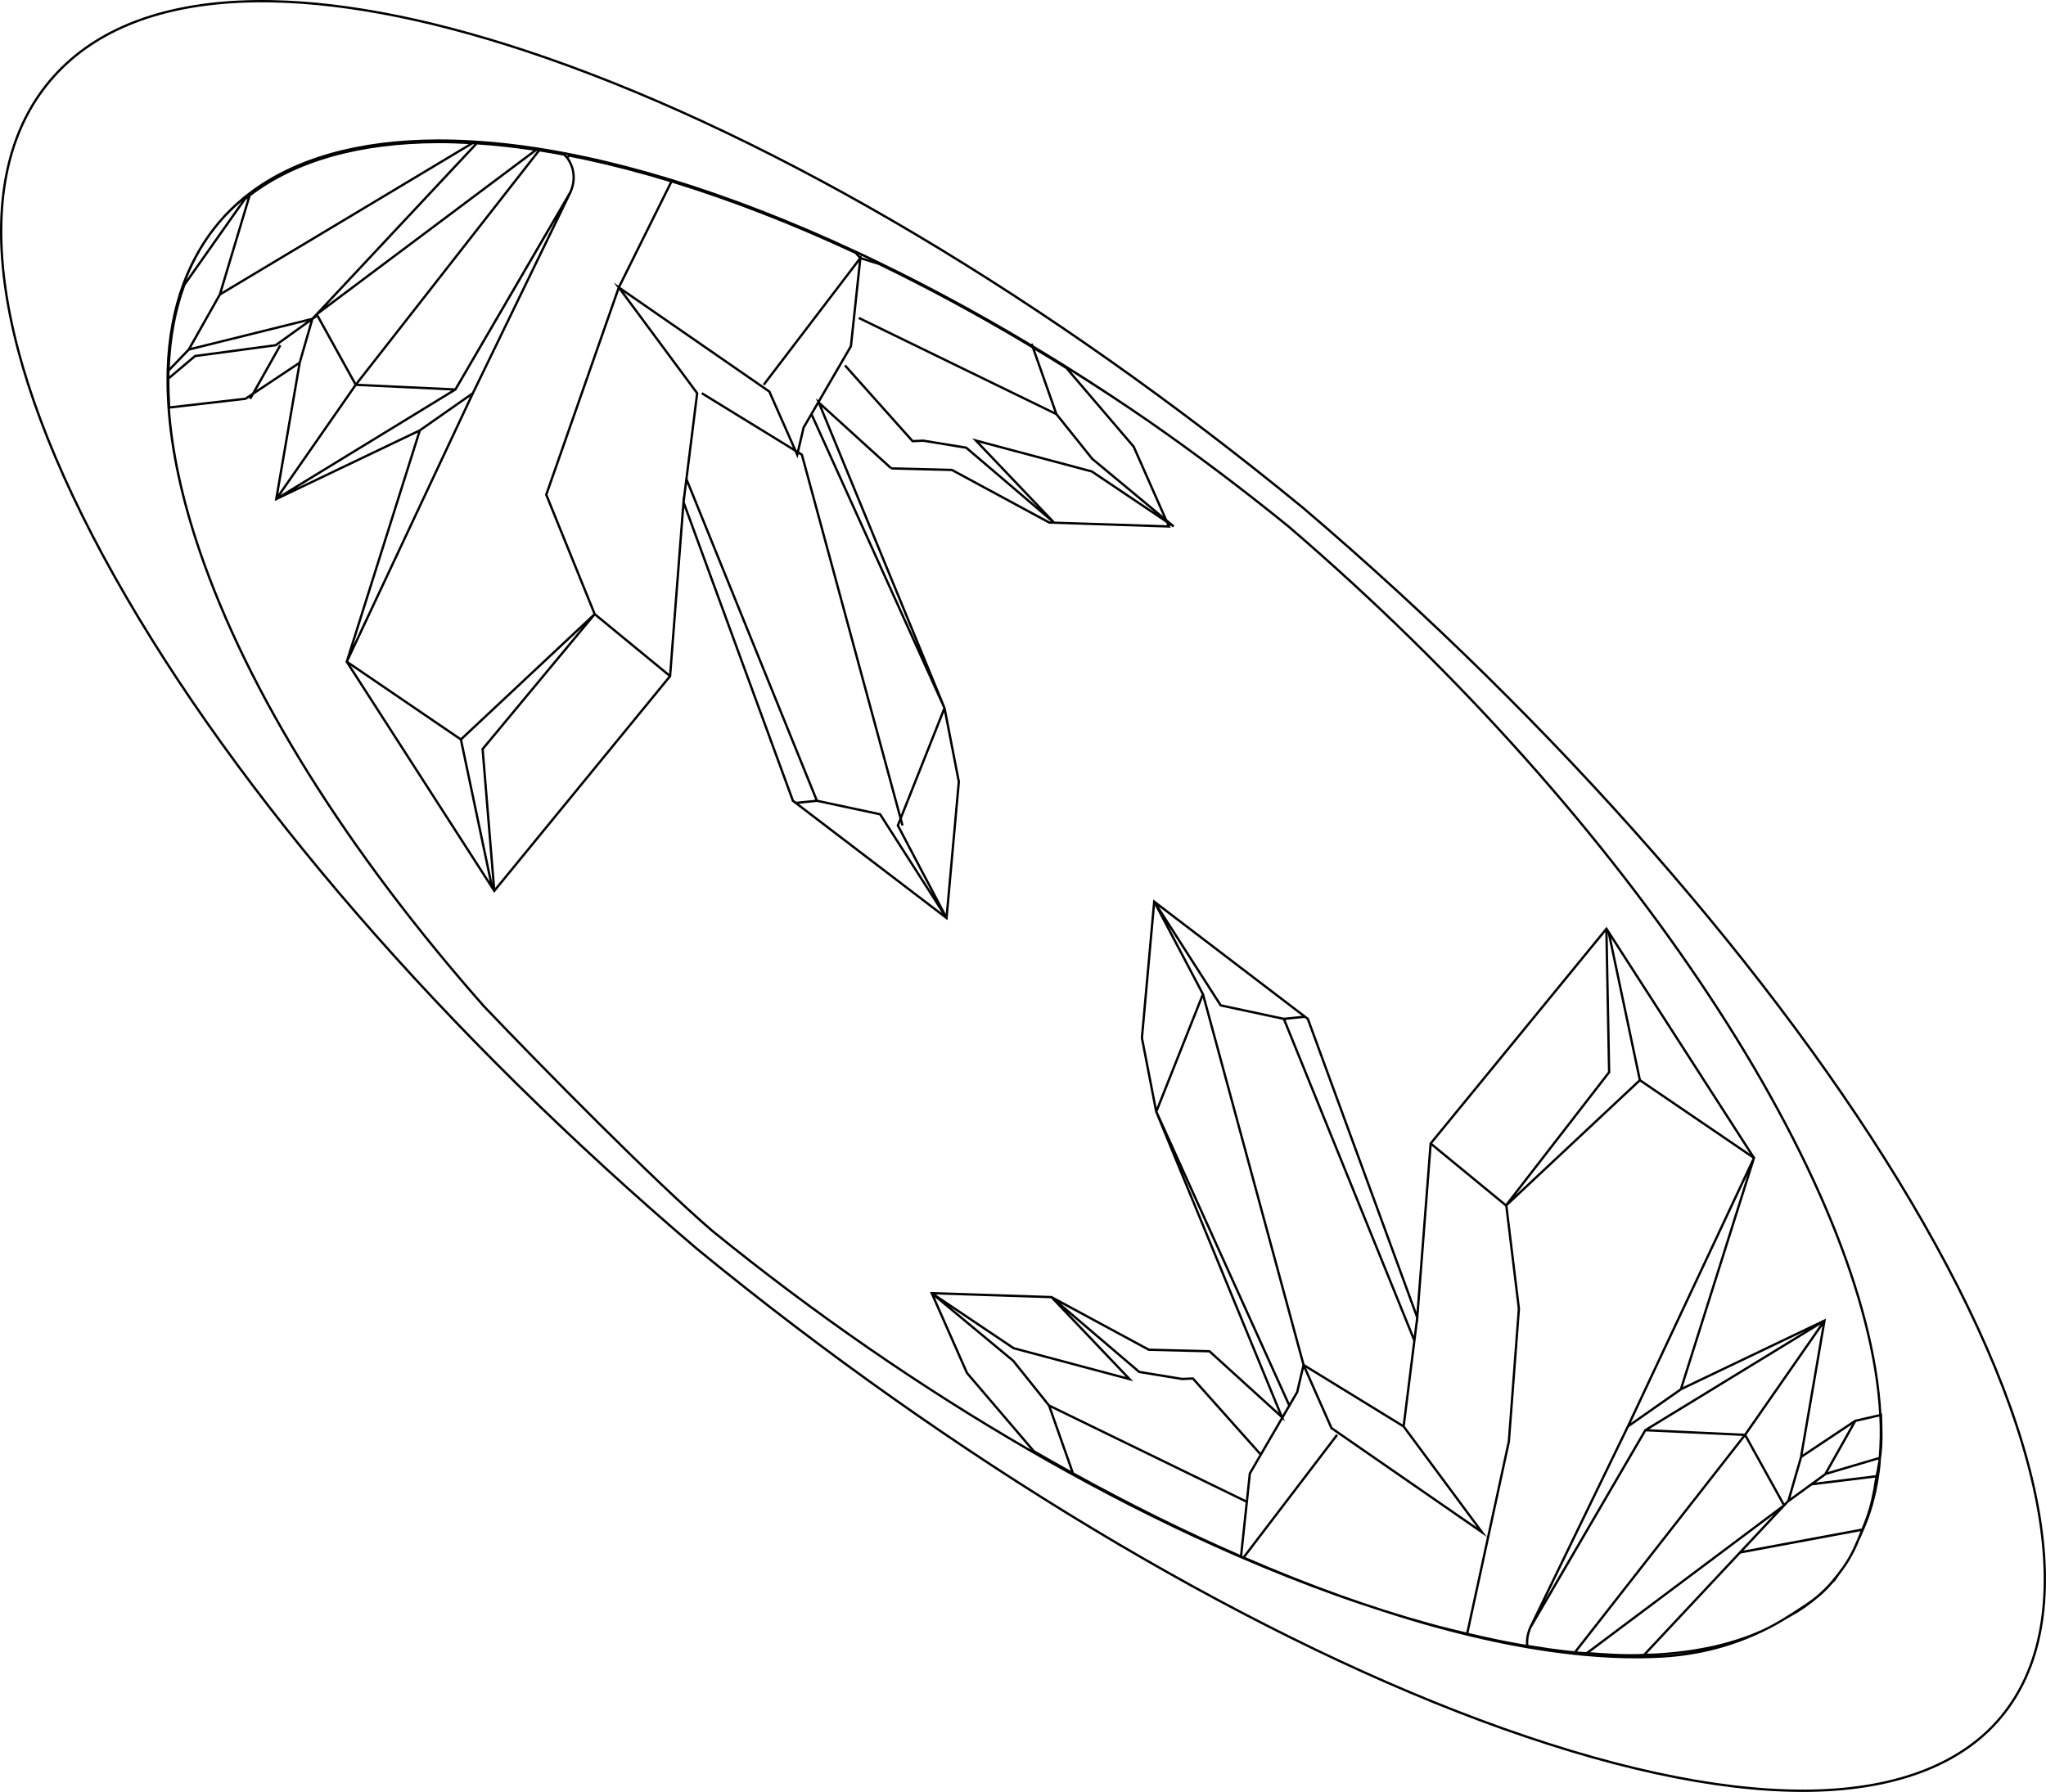
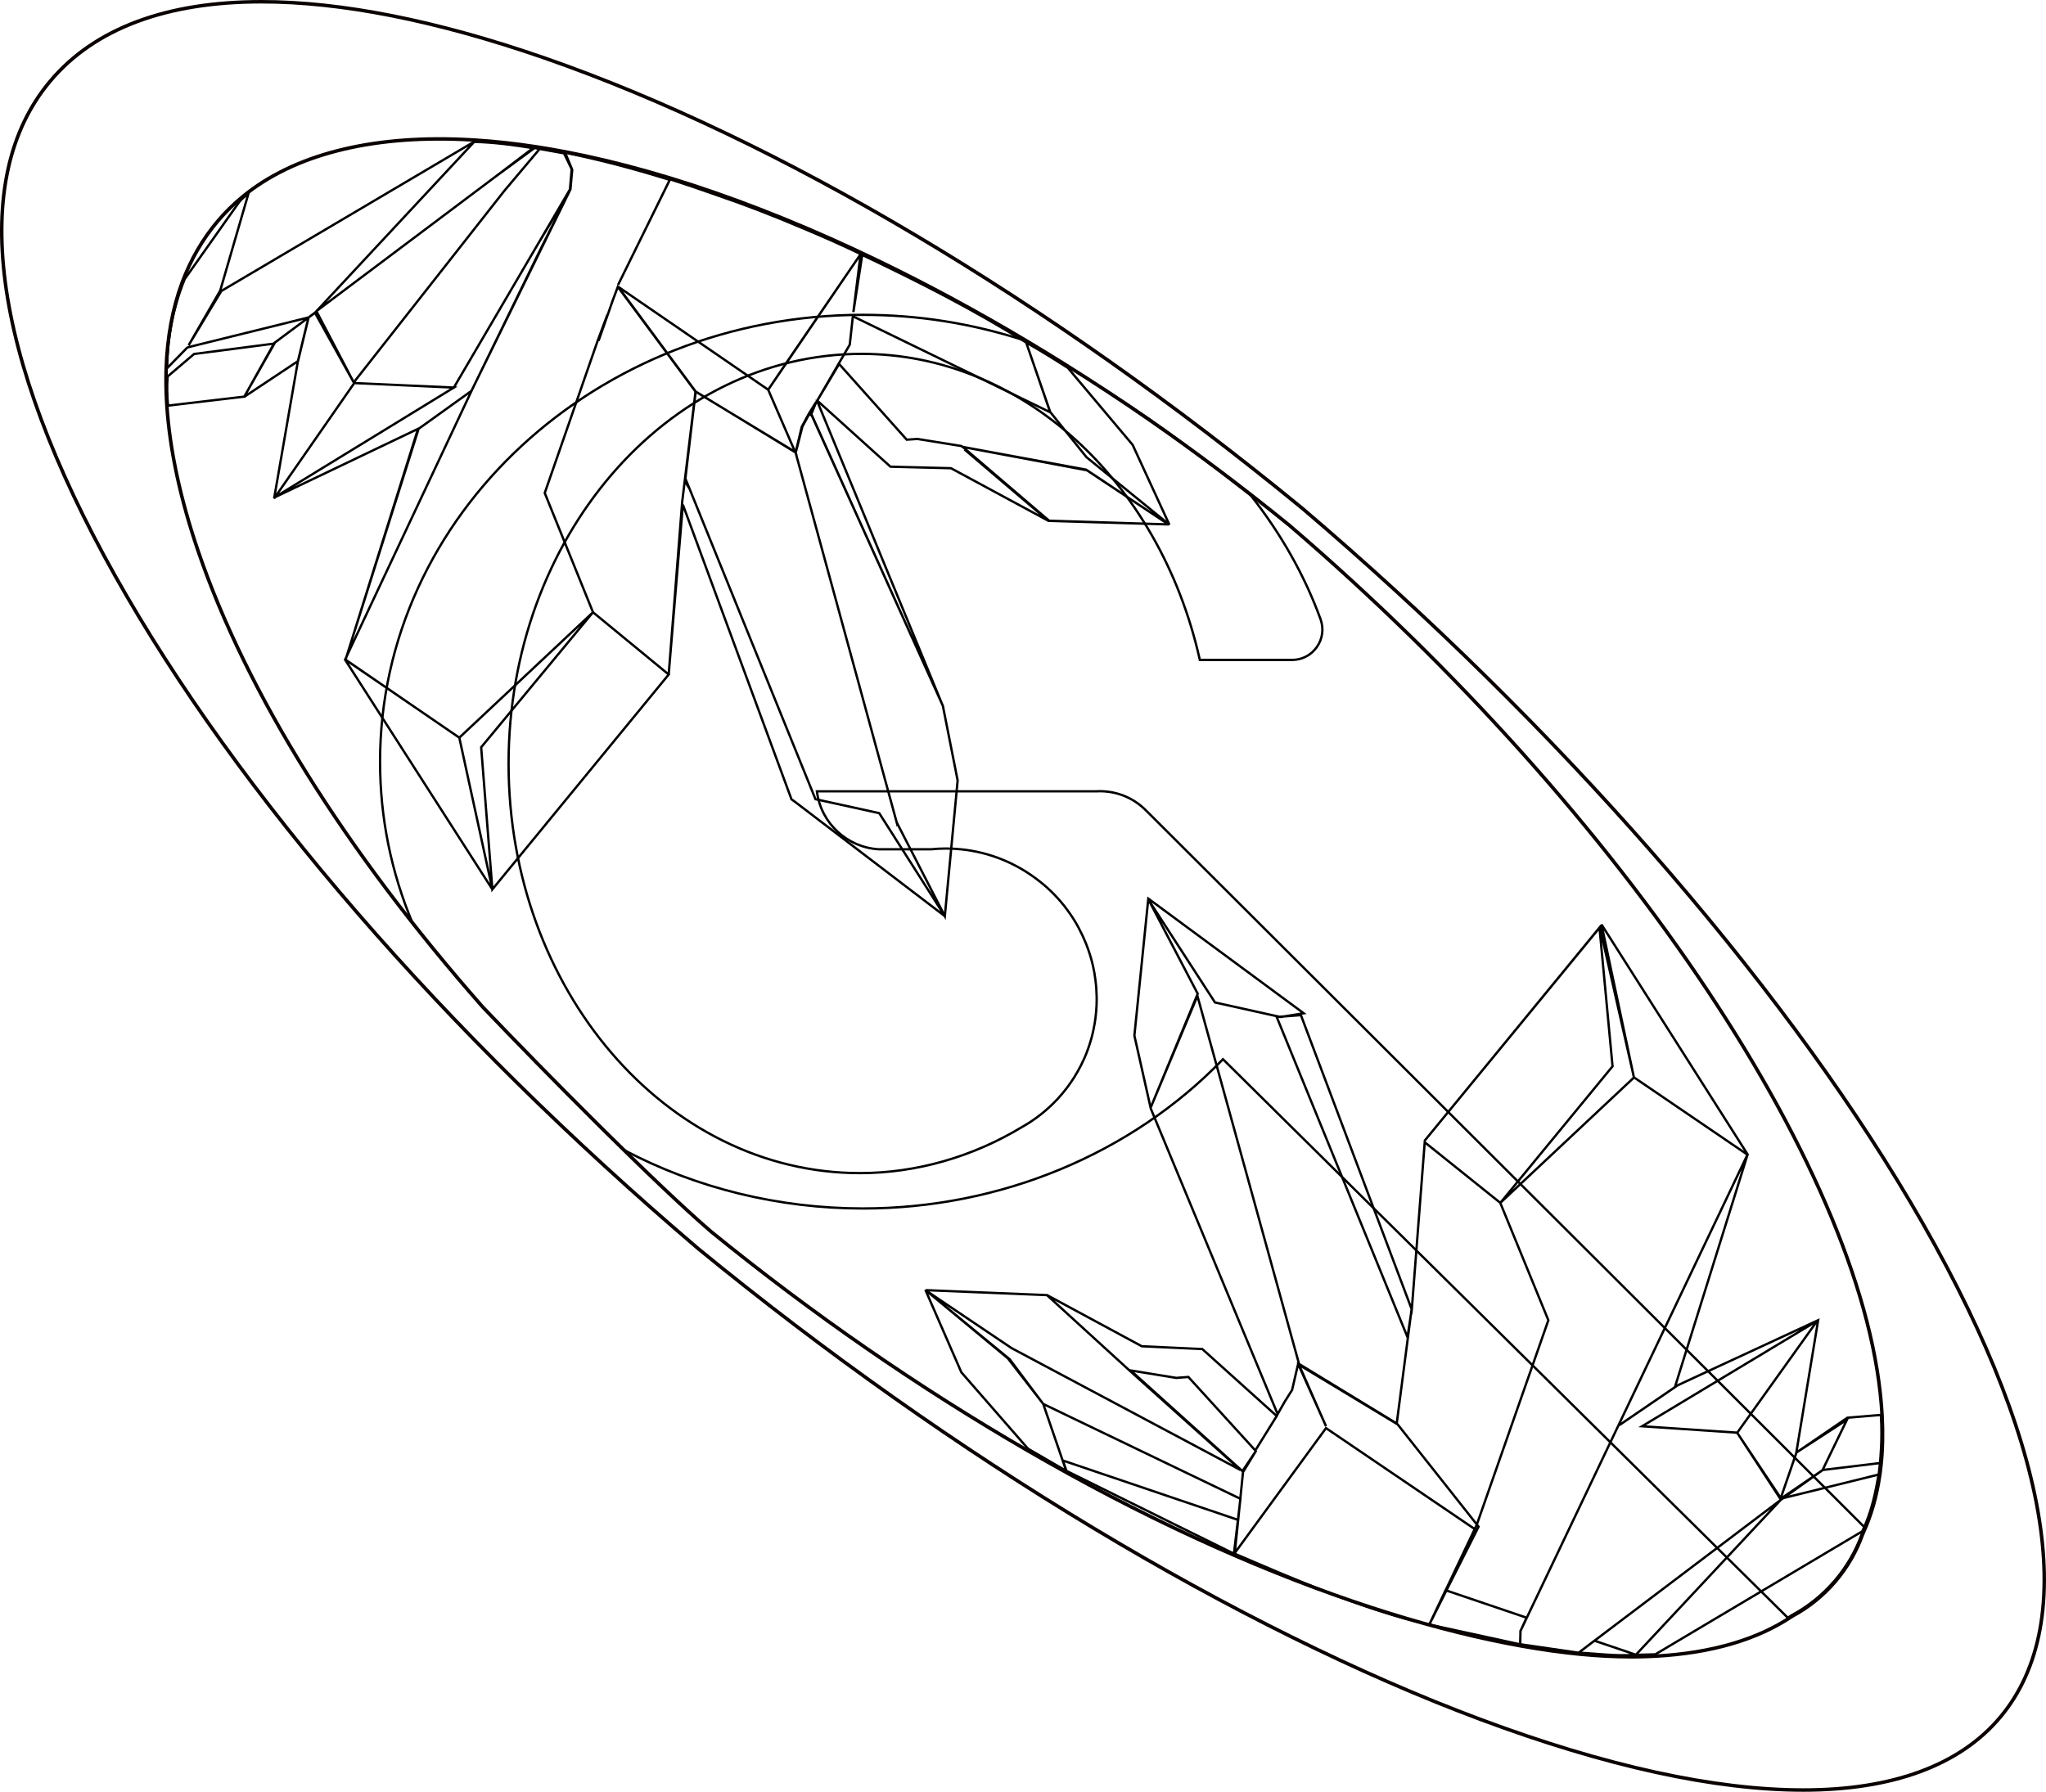
- <svg id="gemstone-bg" viewBox="0 0 878.42 769.463" version="1.1" width="878.42" height="769.463">
-   <path id="gemstone-bg-path" d="m 116.629,0.039 c -4.774,-0.089 -9.42,-0.027 -13.938,0.188 C 66.554,1.94 38.705,13.366 20.996,34.471 3.172,55.701 -3.226,85.317 1.506,121.471 6.238,157.624 22.088,200.345 48.805,247.918 101.346,341.482 190.179,444.023 298.955,536.684 v -0.002 l 0.055,0.047 0.023,0.025 0.019,0.016 c 109.347,89.661 231.819,163.393 336.072,202.311 54.257,20.244 101.155,30.383 138.965,30.383 37.812,0 67.519,-10.501 85.193,-31.58 17.65,-21.033 22.992,-51.349 16.438,-89.021 C 869.166,611.189 850.726,566.122 820.73,515.437 763.539,418.801 668.569,310.403 560.105,217.98 l -0.072,-0.072 c 0.009,0.009 0.019,0.023 0.029,0.035 -0.02,-0.017 -0.039,-0.036 -0.059,-0.053 l 0.006,0.012 c -0.012,-0.015 -0.023,-0.028 -0.029,-0.035 l 0.016,0.006 -0.037,-0.031 -0.037,-0.033 -0.004,-0.002 C 450.282,127.837 334.674,59.088 234.344,24.23 189.665,8.713 150.045,0.662 116.629,0.039 Z m -0.018,1 c 33.27,0.622 72.798,8.642 117.404,24.135 100.138,34.791 215.632,103.454 325.164,193.322 v 0.008 l 0.176,0.148 c 108.433,92.378 203.384,200.763 260.514,297.295 29.955,50.615 48.344,95.593 54.867,133.086 6.523,37.493 1.191,67.46 -16.219,88.207 -17.425,20.781 -46.8,31.223 -84.428,31.223 -37.63,0 -84.433,-10.102 -138.615,-30.318 C 531.373,699.284 408.971,625.601 299.703,536.008 l -0.014,-0.014 -0.084,-0.072 h -0.002 C 190.9,443.323 102.134,340.844 49.676,247.428 23.002,199.931 7.206,157.311 2.498,121.342 -2.21,85.373 4.158,56.083 21.764,35.113 39.255,14.268 66.786,2.929 102.738,1.225 107.232,1.012 111.858,0.95 116.611,1.039 Z m 71.174,58.816 c -33.831,0.118 -61.479,7.871 -81.201,23.014 -0.002,0.001 -0.004,0.003 -0.006,0.004 l -0.002,0.002 c -0.728,0.536 -1.433,1.101 -2.127,1.684 -4.002,3.268 -7.652,6.86 -10.941,10.783 -6.447,7.685 -11.489,16.437 -15.117,26.156 -4.121,11.107 -6.408,23.472 -6.859,36.998 l -0.002,0.002 c -0.03,1.133 -0.049,2.277 -0.059,3.43 -0.04,4.044 0.09,8.186 0.371,12.438 1.254,18.934 5.723,39.795 13.395,62.318 20.76,60.909 62.987,128.573 122.119,195.709 l 0.006,0.008 0.008,0.008 c 26.017,27.277 73.522,75.396 98.115,96.514 l 0.006,0.006 0.004,0.004 c 43.51,35.366 89.521,67.111 135.734,93.885 5.583,3.242 11.177,6.405 16.76,9.486 v -0.002 c 24.183,13.387 48.347,25.344 72.162,35.701 0.368,0.169 0.73,0.33 1.092,0.48 14.089,6.104 28.038,11.648 41.799,16.592 7.106,2.557 14.091,4.915 20.955,7.096 7.489,2.417 14.862,4.663 22.041,6.635 13.824,3.804 27.041,6.798 39.639,8.971 6.557,1.13 12.911,2.025 19.104,2.707 l -0.004,0.004 0.566,0.066 c 0.099,0.011 0.202,0.026 0.301,0.037 1.576,0.181 3.14,0.331 4.672,0.471 0.029,0.003 0.055,0.003 0.084,0.006 l 0.127,0.012 0.004,-0.002 c 7.555,0.688 14.822,1.035 21.771,1.035 0.894,0 1.784,-0.01 2.664,-0.019 2.888,-0.03 5.726,-0.131 8.502,-0.281 h 0.002 c 16.796,-0.951 31.162,-5.158 43.469,-11.105 0.059,-0.027 0.117,-0.055 0.176,-0.082 3.752,-1.821 7.301,-3.806 10.67,-5.916 0.422,-0.271 0.925,-0.464 1.34,-0.742 l 0.025,-0.016 0.369,-0.215 c 3.925,-2.124 7.509,-4.724 10.879,-7.584 1.953,-1.58 3.894,-3.337 5.918,-5.701 0.085,-0.099 0.16,-0.202 0.244,-0.301 0.376,-0.418 0.835,-0.742 1.201,-1.17 0.658,-0.77 1.125,-1.661 1.744,-2.457 1.418,-1.823 2.755,-3.688 3.982,-5.617 0.651,-1.053 1.26,-2.122 1.85,-3.211 1.094,-1.999 2.09,-4.065 2.906,-6.256 0.362,-0.886 0.881,-1.689 1.205,-2.594 l 0.004,-0.012 0.166,-0.428 c 0.124,-0.258 0.25,-0.527 0.359,-0.795 l 0.006,-0.014 c 3.308,-7.323 5.567,-15.363 6.832,-24.057 v -0.004 c 0.231,-1.525 0.433,-3.053 0.584,-4.613 l -0.002,0.004 c 0.088,-0.836 0.09,-1.727 0.16,-2.574 1.028,-6.872 0.661,-12.394 0.494,-18.766 l -0.016,-0.611 -0.268,0.06 C 804.932,557.576 778.322,494.017 734.057,427.012 689.573,359.677 627.29,288.897 553.445,225.623 l -0.006,-0.004 -0.004,-0.006 c -19.709,-16.007 -39.839,-31.175 -59.84,-45.072 h -0.002 c -11.916,-8.244 -23.903,-16.119 -35.889,-23.633 -4.672,-2.927 -9.344,-5.757 -14.016,-8.566 l -0.318,-0.906 -0.738,0.26 c -0.629,-0.377 -1.258,-0.777 -1.887,-1.152 -21.282,-12.697 -42.524,-24.164 -63.488,-34.301 -3.351,-1.621 -6.703,-3.222 -10.037,-4.764 C 340.113,94.85 313.552,84.522 288.117,76.744 h -0.002 c -12.552,-3.844 -24.845,-7.058 -36.779,-9.621 -2.401,-0.52 -4.8,-0.999 -7.158,-1.459 l -0.012,-0.002 c -0.736,-0.161 -1.458,-0.293 -2.172,-0.422 h -0.006 c -3.628,-0.69 -7.197,-1.309 -10.717,-1.85 l -0.016,-0.002 c -0.438,-0.081 -0.861,-0.142 -1.287,-0.201 -8.817,-1.351 -17.327,-2.282 -25.537,-2.803 -0.591,-0.05 -1.176,-0.091 -1.773,-0.111 h -0.012 c -5.077,-0.295 -10.031,-0.435 -14.861,-0.418 z m 0.311,1.627 c 4.261,-0.014 8.66,0.139 13.117,0.369 L 95.25,125.359 107.609,84.199 c 19.486,-14.911 46.876,-22.605 80.486,-22.717 z m 14.963,0.428 c 0.184,0.007 0.369,0.025 0.553,0.035 l -67.977,72.633 -0.312,0.234 0.033,0.061 -1.52,1.609 -51.779,12.846 12.717,-22.518 z m 1.842,0.121 c 7.735,0.497 15.763,1.381 24.045,2.617 l -88.723,66.492 z m 25.457,2.809 c 0.08,0.011 0.157,0.025 0.236,0.037 L 152.801,164.328 136.619,135.092 Z m 1.365,0.217 c 3.368,0.521 6.788,1.112 10.248,1.77 0.391,0.388 0.764,0.781 1.146,1.209 l 0.031,0.035 c 3.234,4.599 3.017,9.052 1.99,12.426 -0.201,0.66 -0.446,1.234 -0.689,1.799 l -49.213,84.443 -41.516,-1.961 z m 11.273,1.396 c 0.285,0.055 0.57,0.105 0.855,0.166 -0.118,0.12 -0.255,0.254 -0.354,0.363 -0.164,-0.179 -0.335,-0.352 -0.502,-0.529 z m 1.559,0.873 c 2.283,0.444 4.582,0.904 6.9,1.404 11.734,2.518 23.815,5.69 36.154,9.439 l -22.121,44.518 -2.018,-1.395 1.646,2.225 -31.121,88.918 20.732,51.146 -56.898,53.311 -48.307,-32.924 53.891,-114.781 0.025,-0.053 0.033,-0.07 41.283,-85.076 c 0.187,-0.357 0.36,-0.703 0.545,-1.121 l 0.148,-0.307 -0.027,-0.014 c 0.235,-0.558 0.475,-1.113 0.672,-1.76 1.068,-3.51 1.266,-8.249 -1.965,-13.027 0.123,-0.129 0.196,-0.209 0.426,-0.434 z m 44.025,11.137 c 25.244,7.749 51.601,17.996 78.498,30.521 l 1.643,1.85 -41.229,54.086 0.795,0.605 40.404,-53.006 -3.848,35.984 -13.611,23.404 -0.979,-0.889 0.619,1.508 -6.332,10.889 -2.338,9.973 -0.273,-0.168 -11.229,-25.42 -64.383,-44.537 z m -182.334,6.799 -12.309,40.994 -13.291,23.535 -7.744,8.045 c 0.553,-12.875 2.764,-24.686 6.691,-35.299 l 25.824,-36.619 c 0.272,-0.228 0.553,-0.435 0.828,-0.656 z m -2.461,1.234 -23.764,33.699 c 3.534,-8.947 8.254,-17.062 14.252,-24.211 2.877,-3.431 6.08,-6.563 9.512,-9.488 z m 134.877,7.76 -36.035,74.262 -22.664,15.875 0.002,0.002 -52.84,25.262 68.512,-41.898 0.162,0.008 z m 130.012,15.02 c 0.301,0.141 0.605,0.288 0.906,0.43 l -0.242,0.318 z m 1.307,0.619 c 1.2,0.565 2.4,1.135 3.604,1.711 l -3.664,-1.15 z m -0.17,1.574 7.406,2.326 c 20.938,10.12 42.156,21.578 63.406,34.256 0.809,0.483 1.618,0.998 2.428,1.484 l 9.623,27.305 -83.744,-40.768 -0.439,0.9 84.74,41.25 15.342,19.152 27.416,22.76 -27.029,-18.154 -51.555,-13.748 28.109,29.518 -30.465,-25.979 -18.59,-3.041 -4.443,0.191 -28.854,-32.332 -0.746,0.666 29.168,32.686 4.816,-0.207 18.211,2.979 36.582,31.193 -0.568,-0.019 -41.822,-22.592 -25.943,-0.656 -30.869,-28.043 13.826,-23.773 z m -103.973,13.02 32.961,44.5 -5.578,44.537 -0.082,-0.225 -5.873,76.018 -31.529,-25.912 -20.672,-50.996 z m 2.033,1.066 62.029,42.908 10.527,23.834 -38.846,-23.871 -0.523,0.852 40.082,24.631 1.285,2.912 0.436,-1.854 0.988,0.607 42.293,155.865 -1.213,3.053 15.551,29.553 -22.312,-34.838 -24.613,-5.264 -2.461,-0.523 -55.877,-137.777 4.625,-36.928 z m -132.006,10.238 0.09,0.164 -0.32,0.08 z m 0.193,0.35 16.082,29.059 -32.656,46.951 9.688,-56.34 5.361,-18.574 z m -4.365,1.902 -13.533,9.719 -34.621,4.643 -10.77,9.1 c 0.01,-0.712 0.019,-1.426 0.037,-2.131 l 8.504,-8.832 z m 1.525,0.137 -4.973,17.229 -18.17,12.107 10.709,-19.02 -0.871,-0.49 -11.674,20.732 -3.018,2.01 -32.119,3.684 c -0.251,-3.962 -0.378,-7.832 -0.348,-11.607 l 11.205,-9.469 34.58,-4.637 z m 311.184,12.18 c 4.369,2.633 8.742,5.271 13.1,8.006 l 28.811,33.715 13.061,29.564 -30.084,-24.977 -15.295,-19.094 z m -316.412,6.422 -10.037,58.367 61.473,-29.391 -31.023,98.244 -0.146,0.311 0.238,0.162 62.365,96.887 1.301,2.029 76.016,-92.865 5.605,-72.562 L 340,344.15 l 66.797,50.988 5.367,-59.482 -6.135,-31.568 0.023,-0.059 -0.06,-0.131 -53.127,-129.156 29.459,26.76 0.305,-0.791 -0.012,0.922 h 0.014 l 25.906,0.656 41.818,22.59 52.293,1.709 -0.486,-1.102 1.459,0.98 0.598,-0.799 -0.039,-0.031 -3.082,-2.559 -13.93,-31.535 -27.434,-32.102 c 11.118,7.018 22.238,14.275 33.291,21.922 19.979,13.882 40.089,29.035 59.779,45.027 73.771,63.213 135.994,133.93 180.416,201.172 44.256,66.991 70.801,130.526 73.568,179.697 l -10.471,2.395 -22.379,14.918 10.027,-58.357 -61.475,29.391 30.957,-98.035 0.244,-0.521 -0.279,-0.191 -62.354,-96.867 -1.303,-2.016 -76.014,92.863 -5.596,72.551 -46.229,-126.186 -1.357,-1.029 -65.439,-49.939 -5.357,59.484 6.135,31.617 -0.004,0.01 0.01,0.023 0.021,0.107 53.127,129.154 -29.586,-26.885 -26.105,-0.66 -41.59,-22.477 -0.01,-0.008 -0.002,0.002 -0.217,-0.117 -52.293,-1.709 15.48,35.055 27.85,32.602 c -0.284,-0.164 -0.568,-0.318 -0.852,-0.482 -46.163,-26.744 -92.129,-58.457 -135.596,-93.787 l -0.002,-0.002 c -0.003,-0.002 -0.005,-0.004 -0.008,-0.006 -24.505,-21.043 -72.017,-69.16 -98.02,-96.422 l -0.01,-0.012 -0.004,-0.004 C 149.032,364.659 106.882,297.087 86.184,236.361 78.688,214.353 74.31,193.983 72.963,175.457 l 32.613,-3.742 1.582,-1.053 -0.184,0.324 0.871,0.49 1.148,-2.039 z m 24.992,8.961 40.873,1.93 -73.465,44.93 z m 48.789,4.594 -50.164,106.84 29.072,-92.066 z m 149.582,3.354 42.756,103.947 -45.166,-99.805 z m -3.027,5.205 56.641,125.158 -18.209,45.836 -42.047,-154.961 -1.609,-0.99 2.379,-10.15 z m 72.25,11.217 47.965,12.791 32.068,21.539 0.482,1.094 -48.285,-1.578 z m -125.615,17.564 55.057,135.746 -8.207,0.85 -0.971,-0.74 -46.867,-127.957 z m 264.215,10.576 c 0,2e-4 0.002,0.029 0.004,0.053 -5.5e-4,-0.002 -0.004,-0.014 -0.004,-0.014 10e-6,1.2e-4 0,-0.039 0,-0.039 z m -303.789,46.16 31.609,25.977 -74.389,90.873 -4.893,-59.439 z m -5.559,5.129 -43.143,51.957 4.773,58.002 -13.031,-61.797 z m -99.213,16.379 46.816,31.91 12.803,60.711 z m 254.73,19.889 5.811,29.896 -5.119,56.748 -20.008,-38.021 0.549,-1.385 0.42,1.545 0.965,-0.262 -0.768,-2.832 z m -54.643,38.547 2.643,0.564 24.205,5.176 26.893,41.986 -61.475,-46.926 z m 145.184,44.521 20.033,38.053 -19.336,48.684 -5.812,-29.949 z m 1.643,0.451 61.436,46.883 -7.729,0.793 -2.643,-0.562 -24.195,-5.176 z m 3.934,7.992 22.318,34.836 24.604,5.264 2.461,0.523 55.885,137.764 -4.508,35.965 -42.121,-25.873 -43.105,-158.869 0.023,-0.059 z m 187.742,2.906 1.145,60.018 -43.857,56.654 -31.557,-25.941 z m 1.006,0.354 13.301,63.088 -52.941,49.594 40.787,-52.686 z m 1.5,2.268 59.584,92.564 -46.787,-31.871 z m -175.33,25.631 42.768,157.629 -2.688,11.477 -2.84,4.881 -56.639,-125.146 z m 43.748,8.621 0.951,0.721 46.895,128.004 -0.988,7.855 -55.062,-135.74 z m 143.98,27.379 48.316,32.914 -53.959,114.904 h 0.002 l -41.045,84.582 c -0.005,0.008 -0.007,0.011 -0.012,0.019 l -0.006,0.01 -0.043,0.088 c -0.115,0.214 -0.234,0.496 -0.354,0.736 l -0.502,1.035 -0.018,0.035 0.004,0.002 -0.008,0.016 -0.008,0.016 c -0.835,1.978 -1.512,4.531 -1.316,7.385 -0.61,-0.102 -1.174,-0.146 -1.787,-0.252 -7.39,-1.276 -15.066,-2.921 -22.887,-4.762 l 17.816,-82.158 4.314,-57.076 -5.393,-44.207 z m -89.453,27.543 31.592,25.971 5.365,44.002 -4.301,56.91 -8.908,41.076 -35.264,-47.598 4.596,-36.66 0.988,-7.852 0.066,0.182 0.141,-1.828 0.055,-0.432 -0.021,-0.002 z m -107.158,10.959 45.506,100.545 -2.43,4.176 z m 242.746,1.41 -29.01,91.877 -21.064,14.758 z m -348.482,51.467 49.461,1.617 32.143,33.785 -47.965,-12.801 z m -0.42,1.176 33.32,27.66 15.295,19.104 9.789,27.783 c -5.178,-2.874 -10.371,-5.787 -15.545,-8.791 l -28.615,-33.498 z m 54.074,2.682 37.68,20.361 25.975,0.658 30.873,28.053 -8.717,14.986 -28.861,-32.354 -4.826,0.209 -18.201,-2.98 z m -47.461,1.508 27.025,18.158 51.555,13.76 -28.105,-29.541 30.473,25.992 18.578,3.041 4.455,-0.193 28.762,32.242 -4.572,7.859 -1.234,11.574 -84.186,-40.984 -15.326,-19.143 z m 373.617,7.529 -32.605,46.875 -40.912,-1.92 z m 0.852,0.525 -9.693,56.43 -5.338,18.459 -1.305,1.396 -16.273,-29.4 z m -7.498,2.365 -68.652,41.98 -0.133,-0.006 -0.08,0.137 -0.01,0.006 -10.053,17.25 -32.744,56.145 36.059,-74.309 22.664,-15.875 -0.008,-0.01 z m -214.162,15.736 41.49,25.486 31.816,42.945 -62.02,-42.912 z m -0.957,0.307 11.443,25.875 67.146,46.457 -8.881,40.943 c -5.156,-1.226 -10.324,-2.468 -15.662,-3.941 h -0.002 c -6.376,-1.751 -12.886,-3.686 -19.508,-5.789 -6.089,-1.965 -12.246,-4.027 -18.527,-6.281 -13.54,-4.865 -27.277,-10.334 -41.141,-16.326 l 39.781,-52.18 -0.795,-0.605 -39.938,52.383 c -0.125,-0.054 -0.252,-0.109 -0.379,-0.166 l 3.75,-35.195 13.604,-23.385 0.967,0.879 -0.611,-1.488 6.346,-10.908 z m -108.535,16.836 83.508,40.648 -2.395,22.457 c -23.533,-10.258 -47.413,-22.084 -71.318,-35.305 z m 355.588,3.746 c 0.311,6.038 0.175,11.803 -0.26,17.371 l -21.865,6.467 12.143,-21.553 z m -11.762,3.402 -11.844,21.027 -5.693,4.15 -0.09,0.012 0.006,0.051 -8.799,6.416 5.029,-17.398 z m -88.398,2.975 41.516,1.949 -72.311,92.447 c -0.873,-0.086 -1.737,-0.164 -2.627,-0.266 h -0.002 -0.002 c -5.521,-0.592 -11.27,-1.456 -17.09,-2.41 -0.231,-2.741 0.404,-5.213 1.215,-7.135 7.3e-4,-0.002 9.5e-4,-0.004 0.002,-0.006 l 0.016,-0.027 0.004,-0.01 39.24,-67.326 z m 42.449,2.379 16.188,29.244 -84.236,63.129 c -1.089,-0.087 -2.072,-0.051 -3.174,-0.152 -0.277,-0.025 -0.565,-0.06 -0.844,-0.086 z m 57.342,9.691 c -0.154,0.97 -0.247,1.882 -0.467,2.918 h -0.014 c -0.098,1.015 -0.445,2.472 -0.732,3.818 l -25.676,3.146 4.455,-3.248 z m -1.414,7.787 c -0.036,0.194 -0.09,0.434 -0.117,0.609 v 0.002 l -0.002,0.002 c -0.881,6.055 -1.872,10.735 -3.561,15.662 -0.108,0.307 -0.221,0.61 -0.332,0.914 -0.53,1.481 -1.098,2.974 -1.777,4.561 -0.013,0.032 -0.034,0.085 -0.047,0.117 l -50.732,9.441 17.809,-19.027 0.164,-0.123 v -0.053 l 1.678,-1.797 0.062,0.086 9.691,-7.066 z m -43.35,15.721 -14.879,15.896 -0.086,0.016 0.012,0.062 -41.156,43.971 c -1.056,0.03 -2.084,0.092 -3.152,0.104 -0.88,0.01 -1.768,0.021 -2.654,0.021 -5.471,0 -11.294,-0.393 -17.145,-0.822 z m 37.049,7.287 c -0.338,0.852 -0.619,1.58 -1.24,3.045 l -0.006,0.012 -0.004,0.014 c -0.063,0.175 -0.152,0.331 -0.217,0.504 -0.853,2.081 -1.767,4.128 -2.83,6.096 -0.597,1.092 -1.194,2.183 -1.863,3.232 -1.165,1.881 -2.484,3.667 -3.848,5.426 -0.96,1.236 -1.951,2.458 -2.98,3.672 -1.884,2.09 -3.884,4.051 -6.014,5.859 -2.966,2.402 -5.978,4.292 -9.486,6.58 v 0.002 c -0.988,0.662 -2.04,1.284 -3.062,1.924 -3.304,2.122 -6.75,4.112 -10.492,5.82 -0.066,0.032 -0.134,0.062 -0.199,0.094 -12.798,5.807 -28.099,9.211 -45.621,10.203 -1.269,0.069 -2.587,0.083 -3.879,0.129 l 40.277,-43.033 z m -67.561,50.924 c -0.469,0.099 -0.921,0.217 -1.395,0.311 0.482,-0.086 0.916,-0.221 1.395,-0.311 z m -5.443,0.971 c -3.983,0.643 -8.065,1.163 -12.359,1.406 -0.354,0.019 -0.728,0.018 -1.084,0.035 4.647,-0.3 9.112,-0.8 13.443,-1.441 z" />
+ <svg xmlns="http://www.w3.org/2000/svg" id="gemstone-bg" viewBox="0 0 877.934 768.97" version="1.1" width="877.934" height="768.97">
+   <defs id="defs29" />
+   <path class="gemstone-inf" id="gemstone-inf" d="m 492.738,385.656 -5.975,58.793 7.055,31.379 0.033,0.076 54.385,131.01 3.014,-5.33 3.188,-5.055 2.582,-11.17 11.975,26.744 -11.576,-26.346 42.312,25.549 33.982,42.963 30.686,-87.672 -20.627,-50.354 -0.016,-0.037 -32.41,-25.986 -5.627,72.785 -0.377,1.693 -6.01,46.207 -41.914,-25.547 -43.604,-157.932 -20.014,47.816 20.133,-48.76 -20.945,-40.055 28.373,43.803 27.662,6.141 1.891,-0.145 8.5,-1.361 z m 58.176,50.572 -1.479,0.236 -0.412,-0.092 -1.186,0.092 56.111,137.381 1.393,-9.146 0.377,-2.893 -47.502,-126.141 z m 92.857,80.016 57.396,-53.846 48.654,33.145 -94.68,198.748 -0.09,-0.013 -2.435,5.317 -0.162,0.338 -0.066,2.164 -0.059,3.564 25.055,3.648 6.726,-5.129 0.084,-0.041 79.945,-60.461 -62.168,66.486 0.131,0.045 8.211,-0.221 88.779,-52.795 c 4.137,-8.677 5.66,-16.808 7.016,-24.359 l -40.889,10.09 -0.539,0.383 -0.447,0.27 -0.047,0.051 -18.775,-28.74 -0.119,-0.006 0.031,-0.039 -40.699,-2.742 75.16,-45.246 -34.354,48.043 18.697,28.01 6.615,-19.191 9.416,-57.119 -60.197,27.887 -25.082,17.125 23.807,-16.271 31.221,-99.896 -62.715,-98.695 13.93,65.666 -14.613,-64.447 -0.164,0.199 5.596,59.457 z m 42.574,-118.08 -0.006,-0.072 -75.031,91.465 z m 78.875,244.762 16.795,-11.957 0.006,-0.012 -17.881,12.234 z m 16.801,-11.969 0.135,-0.092 24.539,-2.965 c 0.162,-2.227 1.024,-9.789 0.398,-20.656 l -14.371,1.197 -21.742,14.84 21.555,-13.971 z m -80.049,79.209 -17.777,-6.025 -6.801,5.143 c 8.139,0.383 15.826,1.558 24.557,0.906 z m -49.584,-8.068 0.035,-2.174 0.193,-0.328 2.525,-5.305 -34.5,-11.697 -7.329,14.624 38.964,8.476 z m -39.108,-4.847 7.36,-14.657 -0.352,-0.119 z m 0.026,-0.015 19.492,-41.009 -63.805,-43.324 -39.331,53.835 c 26.492,11.358 57.503,24.857 83.643,30.498 z m -82.109,-44.873 0.102,-0.058 -1.38,13.314 z m 0.102,-0.058 0.605,-5.986 -0.705,5.953 z m -0.1,-0.033 -75.125,-25.469 1.549,4.463 71.854,35.525 z m -73.688,-21.016 -9.867,-28.732 -15.17,-19.559 -35.021,-29.042 35.82,29.44 14.371,19.16 84.574,40.691 1.174,-11.617 -48.227,-43.445 19.561,3.195 5.189,-0.4 28.74,31.535 9.182,-14.77 -31.934,-28.74 -25.947,-1.197 -40.66,-21.949 -0.053,-0.002 36.721,33.527 46.305,41.514 -98.197,-52.293 -36.387,-24.494 -0.6,-0.498 15.43,35.371 28.572,32.771 z m -8.268,-75.432 -0.004,-0.004 -51.85,-2.127 z m 84.148,75.773 0.074,0.066 5.59,-9.182 -5.59,8.383 z m -1.174,11.617 -0.314,3.104 0.365,-3.078 z m 100.58,13.012 0.857,0.582 0.805,-1.594 -0.748,-0.945 -0.051,0.148 z m 0.857,0.582 -13.016,25.785 h 0.002 l 13.02,-25.781 z m 173.029,-28.758 -0.57,4.936 c 0.239,-1.467 0.486,-3.469 0.57,-4.936 z" style="display:inline;fill:none;stroke:#000000;stroke-opacity:1">
+     </path>
+   <path id="gemstone-sup" class="gemstone-sup" d="m 203.64,60.707 -0.129,0.076 c -0.041,-5.12e-4 0.203,-0.189 0.162,-0.189 l -0.25,0.24 -108.434,64.044 -14.058,23.313 13.565,-23.493 12.105,-41.614 c -1.304,1.034 -2.714,2.084 -3.963,3.615 L 79.264,119.761 c -5.17,12.75 -7.388,25.5 -7.562,38.25 l 8.803,-8.988 -0.037,0.066 51.957,-12.855 2.715,-2.035 0.012,0.021 0.619,-0.666 16.298,31.077 -16.917,-30.411 -0.043,0.047 -2.68,1.967 h -0.004 l -0.012,0.01 v 0.002 l -0.043,0.031 -0.002,0.006 0.043,-0.031 -4.527,18.719 -0.051,0.033 -10.209,58.914 0.381,-0.549 61.365,-29.318 -31.156,99.264 31.409,-99.279 22.719,-16.297 -54.219,115.264 0.049,0.033 -0.004,0.012 0.006,-0.01 34.777,23.854 14.139,9.688 57.366,-53.817 -20.707,-51.188 22.723,-65.385 4.143,-11.086 -3.768,11.148 6.152,-17.529 2.104,-5.631 33.326,44.973 0.004,-0.033 0.09,0.055 0.006,-0.043 -33.275,-44.98 64.125,44.021 0.168,0.115 0.084,0.059 8.816,-13.051 30.592,-44.77 -39.406,57.825 11.621,26.844 -42.719,-26.062 -0.006,0.047 42.884,25.981 2.617,-10.883 2.984,-5.537 3.275,-5.26 -2.154,5.305 56.61,125.58 -56.431,-124.995 -1.131,-0.507 -2.883,5.33 -2.884,11.242 38.104,139.348 5.354,19.621 0.043,-0.107 20.506,39.945 5.5,-58.203 -6.293,-31.781 0.012,-0.031 -54.014,-131.061 0.216,0.007 31.24,28.199 25.986,0.662 41.863,22.603 -36.056,-30.634 35.987,30.615 51.619,1.534 -51.322,-1.596 -37.01,-31.645 53.236,10.004 34.686,23.026 -35.016,-23.298 -53.08,-9.781 -0.395,-0.34 -18.916,-3.049 -4.596,0.309 -28.999,-32.481 -9.544,15.975 14.104,-24.285 1.32,-12.076 0.012,-0.096 84.661,41.192 -10.187,-29.62 10.201,29.493 15.562,19.406 35.581,28.974 -15.768,-34.255 -27.779,-33.029 c -5.571,-3.561 -11.284,-7.141 -17.787,-10.818 -22.52,-14.105 -46.292,-26.207 -70.469,-37.662 l -3.793,24.521 3.066,-24.695 0.062,-0.092 c -0.016,-0.008 -0.033,-0.016 -0.049,-0.023 l 0.006,-0.043 -0.023,0.035 c -0.023,-0.011 -0.047,-0.022 -0.07,-0.033 l 0.049,-0.068 c -0.064,-0.029 -0.129,-0.057 -0.193,-0.086 l 0.018,-0.025 c -8.383,-4.049 -16.893,-7.76 -25.455,-11.334 -12.009,-5.11 -24.202,-9.821 -36.619,-14.047 -6.3,-2.24 -12.697,-4.418 -19.244,-6.504 l -0.018,0.033 -0.148,-0.037 c -0.028,-0.009 -0.056,-0.02 -0.084,-0.029 l -22.254,45.256 22.178,-45.047 C 273.452,72.871 258.795,68.853 242.516,65.531 l 2.998,7.262 -0.023,0.262 0.025,0.057 -0.756,8.023 -1.979,4.111 -10.785,21.611 -29.879,61.295 42.709,-86.99 -14.07,23.695 -36.008,61.473 -42.494,-1.924 42.484,1.934 -76.693,46.971 33.973,-48.916 0.027,-0.039 -0.184,-0.328 64.598,-82.197 15.096,-17.906 10.461,1.869 -0.055,-0.113 c -3.667,-0.683 -7.395,-1.453 -11.229,-2.012 l -0.076,0.096 -1.252,-0.273 -16.721,12.26 -76.859,57.748 67.639,-72.602 c 8.42,0.155 16.841,1.343 25.262,2.66 l -16.041,12.193 16.455,-12.363 c -9.005,-1.219 -17.389,-2.493 -25.57,-2.602 z m 38.375,5.086 3.141,6.488 -2.789,-6.426 z m 3.141,6.488 0.148,0.342 0.002,-0.029 z m 0.148,0.342 -0.75,8.678 -13.799,23.557 13.244,-22.049 0.789,-1.586 0.701,-8.168 z m 255.798,152.291 -0.305,-0.388 0.532,0.693 z m 0.015,-0.167 -0.067,0.06 0.187,0.183 z m -202.59,-56.657 -0.006,-0.004 -1.289,10.547 -0.012,0.119 z m -1.307,10.662 -0.297,2.412 0.309,-2.531 0.838,-7.4 -4.256,35.197 0.15,-1.23 -0.043,0.516 0.072,-0.596 0.102,0.25 2.854,-24.225 z m -3.125,26.617 -0.031,0.26 1.801,4.104 z m 1.77,4.363 -2.008,-3.236 0.065,-0.781 -0.09,0.74 -0.018,-0.025 -1.129,9.262 0.014,0.037 -5.771,73.74 6.086,-72.885 46.604,126.434 1.459,1.061 64.346,49.1 -28.152,-44.193 -27.355,-6.01 h -0.006 z m -8.938,79.736 -32.473,-26.707 -47.988,57.953 4.811,60.967 75.66,-92.205 z m 11.143,-118.236 0.379,-3.139 -0.021,-0.029 z m -115.119,135.658 -35.004,-23.954 63.33,98.751 -14.188,-65.098 z m -55.119,-151.887 0.006,-0.033 4.529,-18.688 -14.648,10.91 -12.72,22.714 12.755,-22.458 -34.459,4.468 -11.369,9.664 c -0.309,4.137 -0.268,8.266 0.188,12.5 l 32.9,-3.883 0.025,-0.049 z m 222.764,17 0.012,0.012 -0.004,0.006 z" style="display:inline;fill:none;stroke:#000000;stroke-opacity:1">
+     </path>
+   <path id="gall" style="display:inline;fill:none;stroke:#000000;stroke-opacity:1" class="gall" d="m 370.252,135.121 c -114.23,-1e-5 -207.17,86.02 -207.17,191.75 0,23.94 4.71,47.289 13.98,69.379 l 0.07,0.121 c 9.25,11.7 19.189,23.599 29.539,35.359 14.79,15.5 38.55,39.849 60.9,61.709 l 0.119,0.08 c 31.07,16.43 66.54,25.121 102.57,25.121 58.94,0 115.232,-23.341 154.521,-64.051 l 242.09,239.439 0.26,0.262 0.34,-0.211 c 0.39,-0.25 0.769,-0.5 1.129,-0.74 l 0.391,-0.23 c 6.95,-3.77 13.09,-8.73 18.25,-14.76 5.11,-5.98 9.049,-12.759 11.689,-20.139 l 0.16,-0.41 c 0.31,-0.65 0.601,-1.32 0.891,-1.98 l 0.131,-0.311 -307.971,-307.309 -0.09,-0.08 c -5.32,-5.52 -12.471,-8.561 -20.141,-8.561 -0.53,0 -1.051,0.019 -1.561,0.049 h -119.818 l 0.08,0.57 c 1.88,13.27 12.968,23.491 26.398,24.301 h 22.621 c 4.15,-0.42 8.38,-0.42 12.58,0 12.37,1.22 24.1,5.989 33.9,13.799 l 0.158,0.111 c 0.18,0.15 0.371,0.299 0.561,0.449 0.21,0.17 0.431,0.34 0.631,0.5 4.56,3.81 8.57,8.23 11.92,13.16 0.66,0.95 1.33,1.99 1.99,3.09 0.24,0.4 0.479,0.82 0.719,1.24 l 0.191,0.34 c 0.19,0.37 0.39,0.72 0.58,1.08 l 0.09,0.17 0.209,0.4 c 0.96,1.81 1.911,3.839 2.801,6.029 1.28,3.21 2.279,6.38 2.979,9.43 0.49,2.09 0.871,4.271 1.131,6.471 0.13,0.94 0.24,1.94 0.32,2.98 l 0.019,0.33 c 0.18,2.48 0.221,4.91 0.121,7.32 -0.01,0.09 -0.012,0.209 -0.012,0.309 -0.06,1.46 -0.189,3.011 -0.389,4.611 v 0.139 c -0.02,0.07 -0.019,0.141 -0.019,0.141 -0.11,0.87 -0.221,1.721 -0.371,2.551 -0.07,0.3 -0.12,0.549 -0.16,0.809 -0.16,1.02 -0.39,2.052 -0.58,2.932 -0.17,0.77 -0.399,1.79 -0.699,2.83 -0.96,3.36 -1.94,6.09 -3.07,8.6 -0.41,0.94 -0.851,1.859 -1.301,2.729 l -0.059,0.131 c -0.82,1.63 -1.75,3.281 -2.84,5.041 -0.112,0.166 -0.153,0.232 -0.23,0.35 -1.54,2.42 -3.199,4.69 -4.939,6.75 -1.23,1.49 -2.552,2.93 -3.922,4.27 -2.37,2.31 -4.729,4.321 -7.209,6.131 -2,1.46 -4.06,2.789 -6.17,3.959 -0.06,0.04 0.167,-0.074 0.007,-0.004 -21.19,12.86 -45.447,19.805 -69.587,19.805 -83.13,0 -150.75,-78.81 -150.75,-175.76 0,-96.95 67.97,-175.83 151.52,-175.83 67.97,-1e-5 127.61,53.849 145.01,130.959 l 0.09,0.391 h 39.561 c 4.3,0 8.18,-2.021 10.65,-5.551 2.47,-3.52 3.05,-7.86 1.59,-11.9 -6.77,-18.66 -16.851,-36.559 -29.961,-53.199 l -0.078,-0.08 C 521.853,200.97 507.402,189.789 492.973,179.769 475.023,167.359 456.042,155.891 439.662,146.121 l -0.1,-0.051 c -22.97,-7.37 -45.641,-10.949 -69.311,-10.949 z" />
+   <path d="m 112.202,0.75 c -40.66,0 -71.63,11.4 -90.69,34.12 -35.28,42.03 -25.36,117.43 27.92,212.31 52.48,93.44 141.24,195.9 249.93,288.5 l 0.1,0.09 c 109.26,89.59 231.65,163.27 335.77,202.13 53.91,20.12 100.54,30.32 138.61,30.32 38.07,0 67.05,-10.5 84.43,-31.22 34.91,-41.6 21.19,-120.19 -38.65,-221.3 -57.13,-96.54 -152.03,-204.85 -260.38,-297.18 -0.094,-0.036 -0.17,-0.143 -0.25,-0.21 -109.58,-89.93 -225.06,-158.58 -325.22,-193.38 -46.47,-16.14 -87.43,-24.18 -121.57,-24.18 z" id="borde-ext" class="borde-ext" style="display:inline;fill:none;stroke:#0a0000;stroke-width:1.5;stroke-dasharray:none;stroke-opacity:1" />
+   <path d="m 699.572,711.04 c -53.948,0 -142.122,-23.818 -241.81,-78.98 -5.82,-3.22 -11.46,-6.41 -16.76,-9.48 -46.73,-27.07 -92.4,-58.66 -135.74,-93.89 -24.57,-21.09 -72.14,-69.28 -98.13,-96.52 -59.15,-67.17 -101.38,-134.84 -122.13,-195.72 -7.63,-22.39 -12.14,-43.36 -13.4,-62.32 -0.28,-4.23 -0.41,-8.42 -0.37,-12.44 0.01,-1.15 0.03,-2.3 0.06,-3.43 0.45,-13.49 2.75,-25.94 6.86,-37 3.64,-9.74 8.72,-18.54 15.11,-26.16 3.26,-3.88 6.94,-7.51 10.94,-10.78 0.73,-0.61 1.42,-1.16 2.13,-1.69 22.32,-17.14 55.54,-24.96 96.08,-22.6 0.59,0.02 1.17,0.06 1.77,0.11 8.16,0.52 16.76,1.46 25.54,2.8 0.45,0.06 0.87,0.12 1.3,0.21 3.4,0.52 7.01,1.14 10.72,1.85 0.72,0.13 1.45,0.26 2.18,0.42 2.43,0.47 4.84,0.96 7.17,1.46 11.84,2.54 24.21,5.78 36.78,9.62 25.36,7.76 51.98,18.1 79.1,30.73 3.17,1.47 6.54,3.07 10.03,4.76 20.92,10.11 42.28,21.65 63.49,34.3 5.8,3.46 11.51,6.95 16.96,10.37 12.11,7.59 24.19,15.54 35.89,23.64 19.98,13.89 40.12,29.05 59.84,45.08 144.46,123.77 249.07,280.92 254.42,382.17 0.4,7.4 0.25,14.51 -0.45,21.13 -0.15,1.53 -0.35,3.08 -0.58,4.61 -1.27,8.74 -3.57,16.84 -6.84,24.07 -0.07,0.17 -0.16,0.36 -0.24,0.55 l -0.29,0.69 c -2.64,7.37 -6.57,14.15 -11.68,20.13 -5.15,6.03 -11.29,10.99 -18.24,14.76 l -0.39,0.23 c -14.84,9.95 -34.42,15.68 -58.16,17.03 -2.92,0.16 -5.78,0.26 -8.5,0.29 -0.88,0.01 -1.77,0.02 -2.66,0.02 z" id="borde-int" class="borde-int" style="display:inline;fill:none;stroke:#0a0000;stroke-width:1.5;stroke-dasharray:none;stroke-opacity:1" />
</svg>
